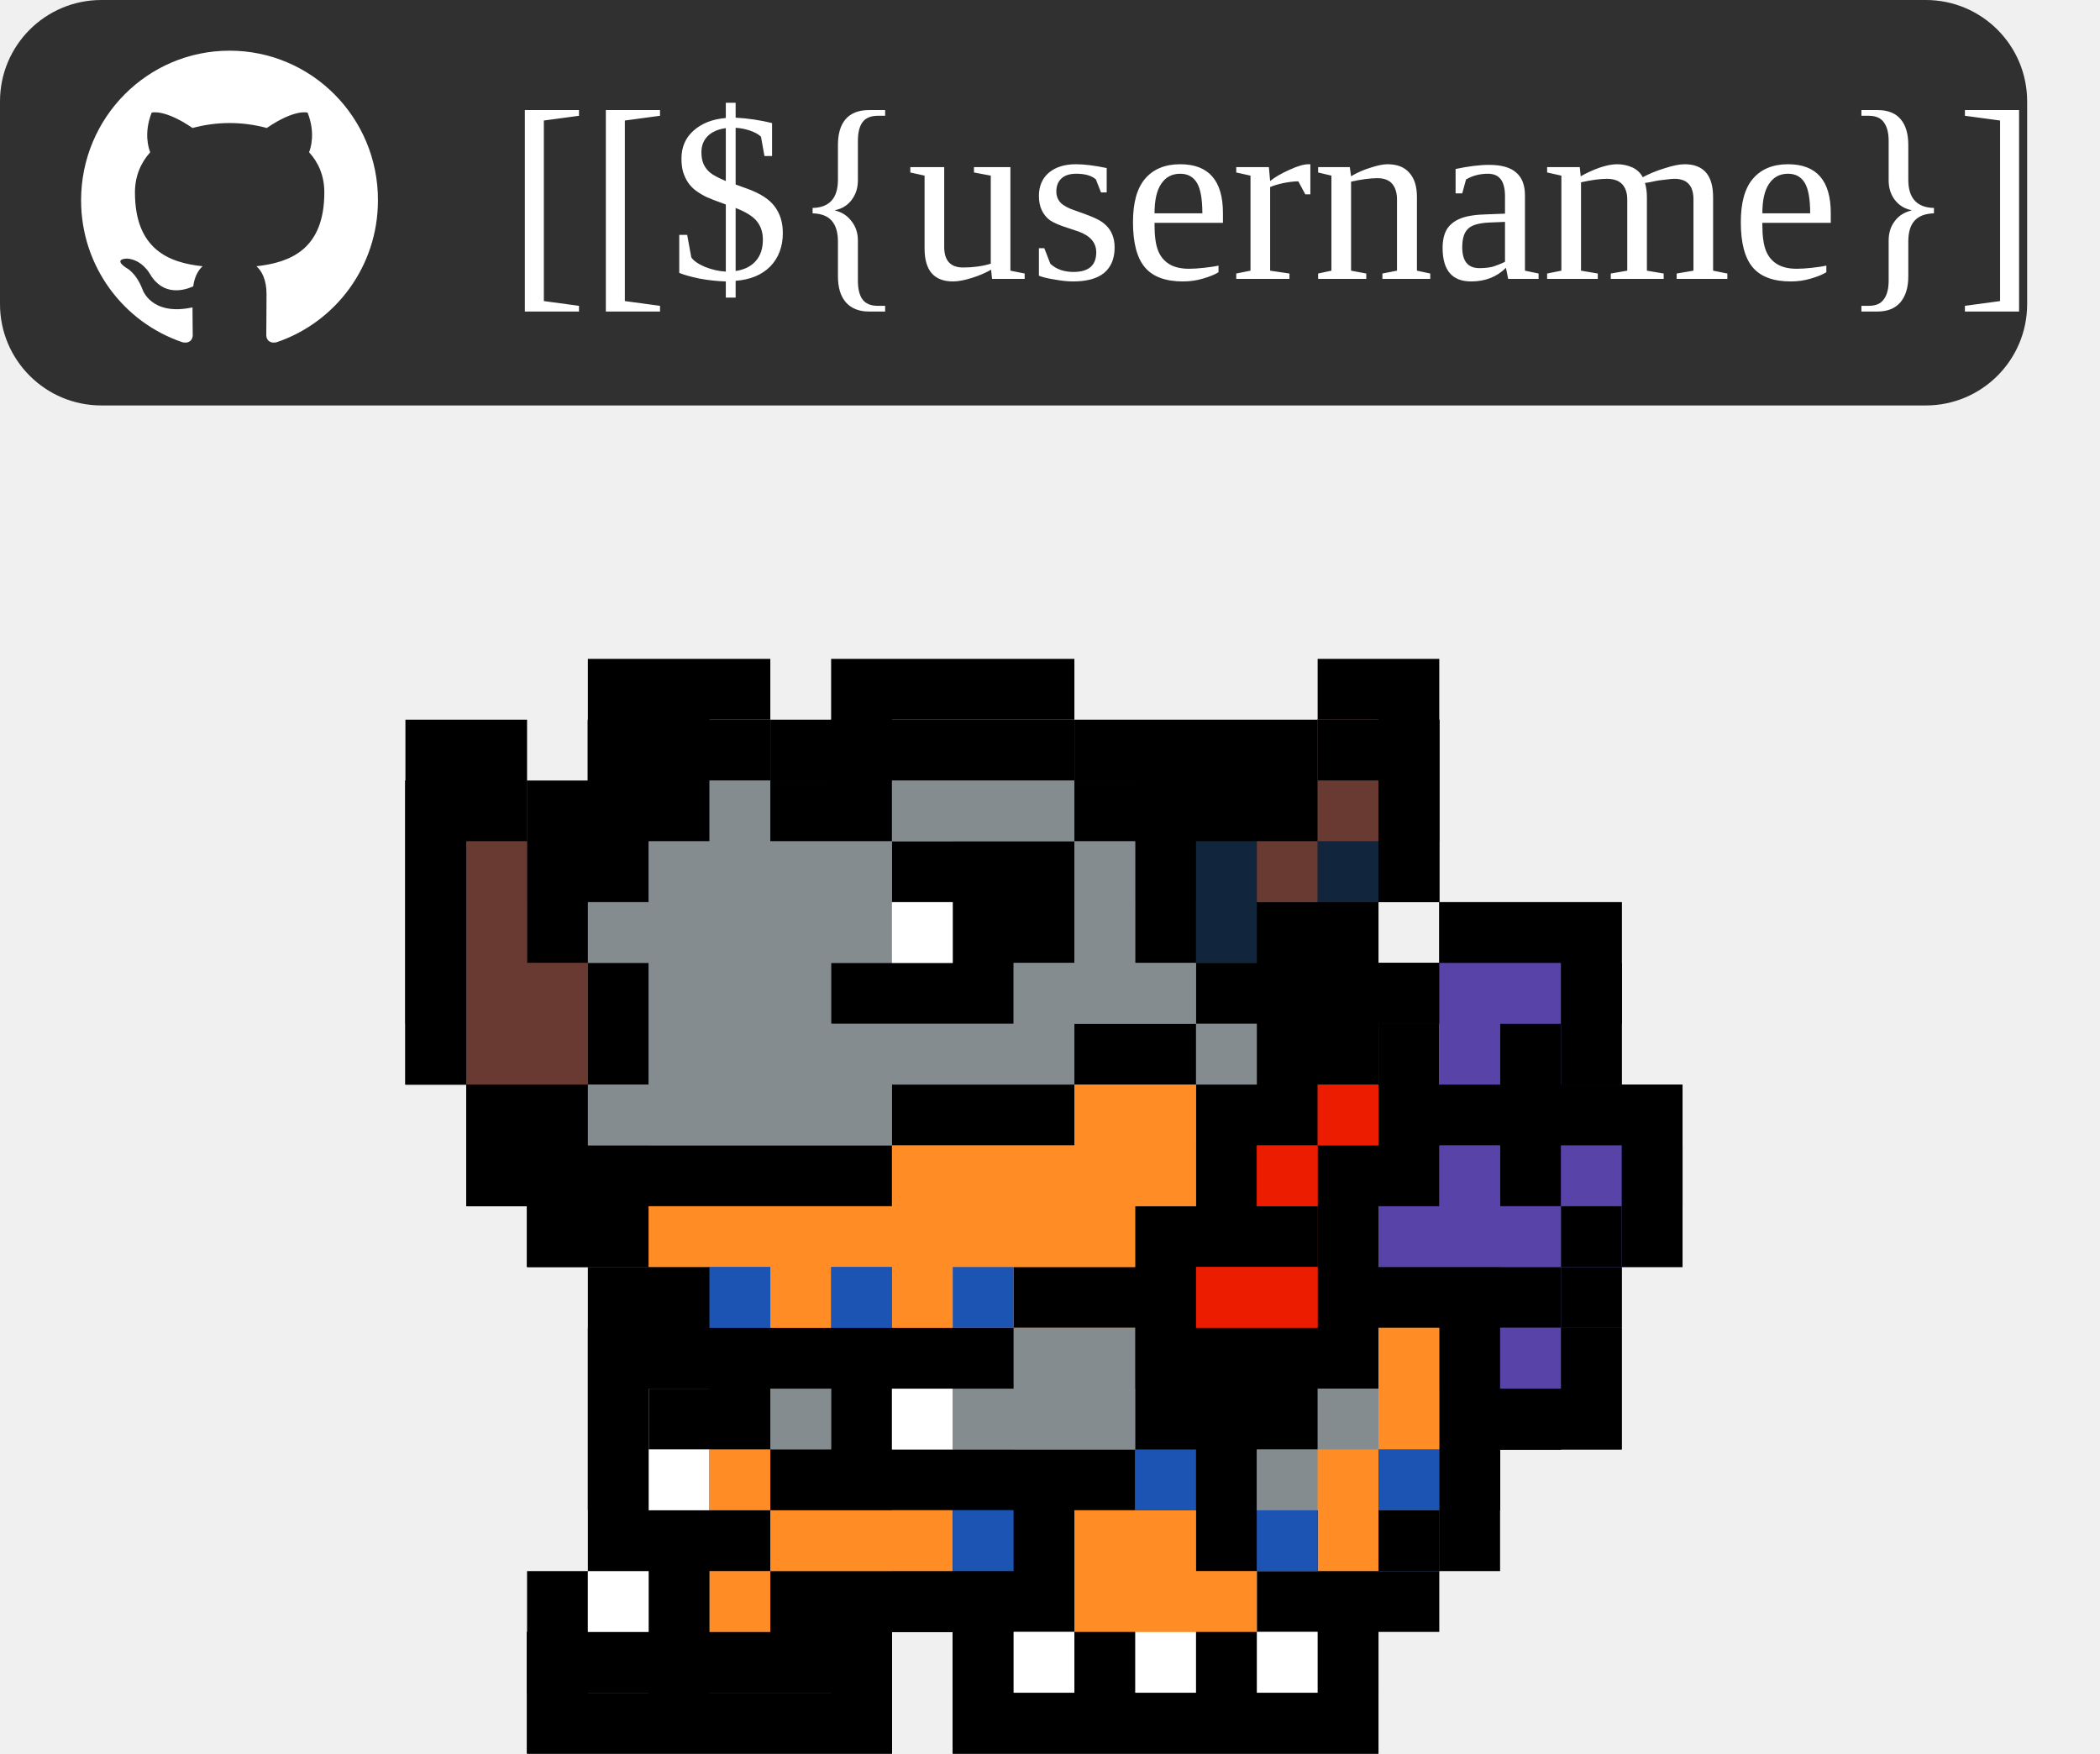
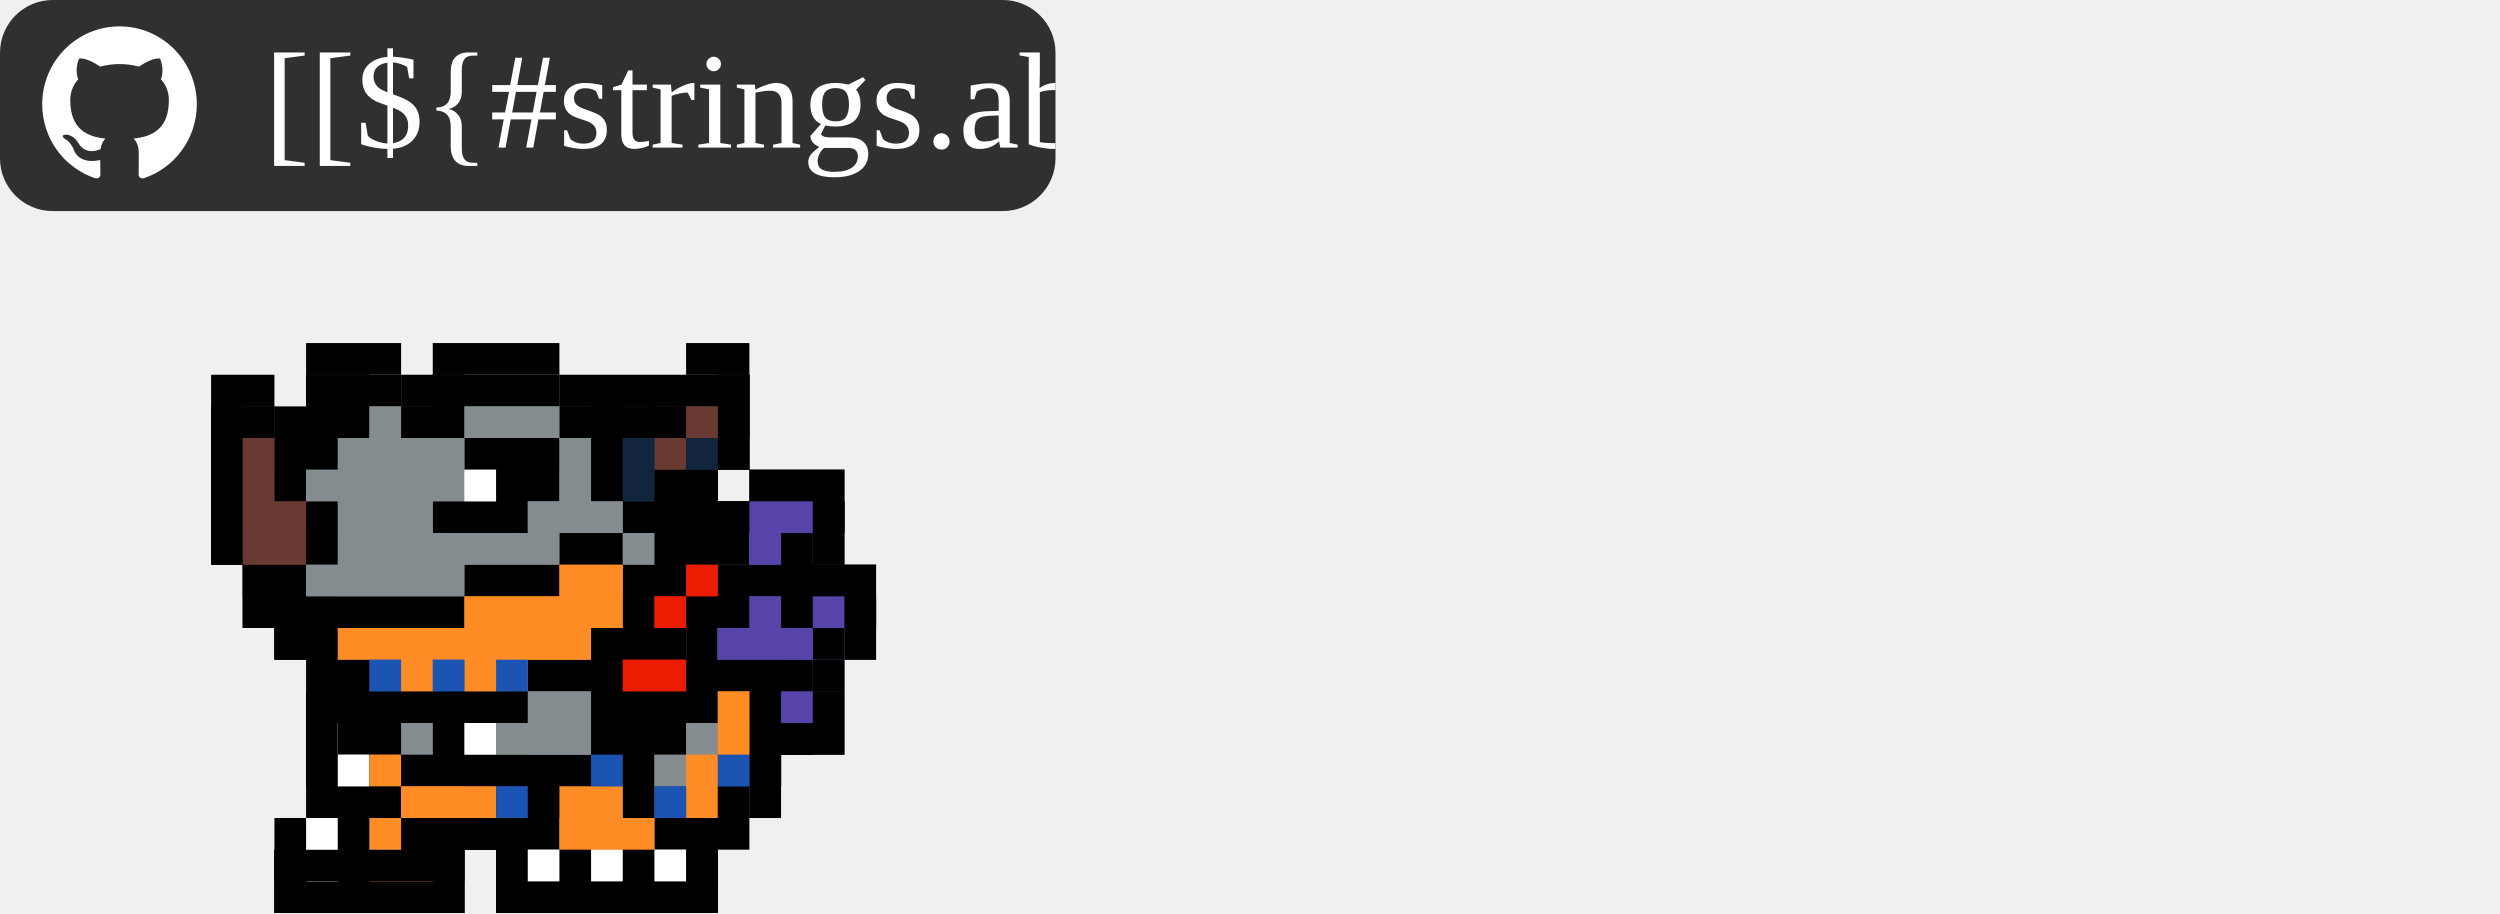
<svg xmlns="http://www.w3.org/2000/svg" fill="none" overflow="visible">
  <a href="https://github.com/[[${username}]]">
    <g id="body-[[${id}]]">
      <svg viewBox="0 0 100 100" width="100" height="100" x="20" y="30">
        <g id="standing-[[${id}]]">
          <g id="frame1-[[${id}]]">
            <path stroke="#000000" d="M9 6h9M21 6h12M45 6h6M9 7h9M21 7h12M45 7h6M9 8h9M21 8h12M45 8h6M0 9h6M9 9h6M18 9h6M33 9h12M48 9h3M0 10h6M9 10h6M18 10h6M33 10h12M48 10h3M0 11h6M9 11h6M18 11h6M33 11h12M48 11h3M0 12h3M6 12h6M24 12h9M36 12h3M48 12h3M0 13h3M6 13h6M24 13h9M36 13h3M48 13h3M0 14h3M6 14h6M24 14h9M36 14h3M48 14h3M0 15h3M6 15h3M27 15h6M36 15h3M42 15h6M51 15h9M0 16h3M6 16h3M27 16h6M36 16h3M42 16h6M51 16h9M0 17h3M6 17h3M27 17h6M36 17h3M42 17h6M51 17h9M0 18h3M9 18h3M21 18h9M39 18h12M57 18h3M0 19h3M9 19h3M21 19h9M39 19h12M57 19h3M0 20h3M9 20h3M21 20h9M39 20h12M57 20h3M0 21h3M9 21h3M33 21h6M42 21h6M54 21h3M0 22h3M9 22h3M33 22h6M42 22h6M54 22h3M0 23h3M9 23h3M33 23h6M42 23h6M54 23h3M3 24h6M24 24h9M39 24h6M48 24h15M3 25h6M24 25h9M39 25h6M48 25h15M3 26h6M24 26h9M39 26h6M48 26h15M3 27h21M39 27h3M45 27h6M60 27h3M3 28h21M39 28h3M45 28h6M60 28h3M3 29h21M39 29h3M45 29h6M60 29h3M6 30h6M36 30h9M57 30h3M6 31h6M36 31h9M57 31h3M6 32h6M36 32h9M57 32h3M12 33h3M30 33h9M45 33h12M12 34h3M30 34h9M45 34h12M12 35h3M30 35h9M45 35h12M12 36h18M36 36h12M51 36h3M57 36h3M12 37h18M36 37h12M51 37h3M57 37h3M12 38h18M36 38h12M51 38h3M57 38h3M9 39h3M18 39h6M36 39h9M51 39h9M9 40h3M18 40h6M36 40h9M51 40h9M9 41h3M18 41h6M36 41h9M51 41h9M9 42h27M39 42h3M51 42h3M9 43h27M39 43h3M51 43h3M9 44h27M39 44h3M51 44h3M15 45h3M30 45h3M39 45h3M48 45h3M15 46h3M30 46h3M39 46h3M48 46h3M15 47h3M30 47h3M39 47h3M48 47h3M9 48h6M18 48h15M42 48h6M9 49h6M18 49h15M42 49h6M9 50h6M18 50h15M42 50h6M6 51h3M12 51h3M21 51h3M27 51h3M33 51h3M39 51h3M45 51h3M6 52h3M12 52h3M21 52h3M27 52h3M33 52h3M39 52h3M45 52h3M6 53h3M12 53h3M21 53h3M27 53h3M33 53h3M39 53h3M45 53h3M6 54h18M27 54h21M6 55h18M27 55h21M6 56h18M27 56h21" />
            <path stroke="#848c90" d="M15 9h3M24 9h9M15 10h3M24 10h9M15 11h3M24 11h9M12 12h12M33 12h3M12 13h12M33 13h3M12 14h12M33 14h3M9 15h15M33 15h3M9 16h15M33 16h3M9 17h15M33 17h3M12 18h9M30 18h9M12 19h9M30 19h9M12 20h9M30 20h9M12 21h21M39 21h3M12 22h21M39 22h3M12 23h21M39 23h3M9 24h15M9 25h15M9 26h15M30 36h6M30 37h6M30 38h6M27 39h9M45 39h3M27 40h9M45 40h3M27 41h9M45 41h3M42 42h3M42 43h3M42 44h3" />
            <path stroke="#683a31" d="M45 9h3M45 10h3M45 11h3M3 12h3M42 12h3M3 13h3M42 13h3M3 14h3M42 14h3M3 15h3M3 16h3M3 17h3M3 18h6M3 19h6M3 20h6M3 21h6M3 22h6M3 23h6" />
            <path stroke="#11263c" d="M39 12h3M45 12h3M39 13h3M45 13h3M39 14h3M45 14h3M39 15h3M39 16h3M39 17h3" />
            <path stroke="#ffffff" d="M24 15h3M24 16h3M24 17h3M12 39h3M24 39h3M12 40h3M24 40h3M12 41h3M24 41h3M9 51h3M30 51h3M36 51h3M42 51h3M9 52h3M30 52h3M36 52h3M42 52h3M9 53h3M30 53h3M36 53h3M42 53h3" />
            <path stroke="#5844a8" d="M51 18h6M51 19h6M51 20h6M51 21h3M51 22h3M51 23h3M51 27h3M57 27h3M51 28h3M57 28h3M51 29h3M57 29h3M48 30h9M48 31h9M48 32h9M54 36h3M54 37h3M54 38h3" />
            <path stroke="#ff8c24" d="M33 24h6M33 25h6M33 26h6M24 27h15M24 28h15M24 29h15M12 30h24M12 31h24M12 32h24M18 33h3M24 33h3M18 34h3M24 34h3M18 35h3M24 35h3M48 36h3M48 37h3M48 38h3M15 39h3M48 39h3M15 40h3M48 40h3M15 41h3M48 41h3M45 42h3M45 43h3M45 44h3M18 45h9M33 45h6M45 45h3M18 46h9M33 46h6M45 46h3M18 47h9M33 47h6M45 47h3M33 48h9M33 49h9M33 50h9M15 51h6M15 52h6M15 53h6" />
            <path stroke="#ec1c00" d="M45 24h3M45 25h3M45 26h3M42 27h3M42 28h3M42 29h3M39 33h6M39 34h6M39 35h6" />
            <path stroke="#1c54b4" d="M15 33h3M21 33h3M27 33h3M15 34h3M21 34h3M27 34h3M15 35h3M21 35h3M27 35h3M36 42h3M48 42h3M36 43h3M48 43h3M36 44h3M48 44h3M27 45h3M42 45h3M27 46h3M42 46h3M27 47h3M42 47h3M15 48h3M15 49h3M15 50h3" />
          </g>
          <g id="frame2-[[${id}]]">
            <path stroke="#000000" d="M9 3h9M21 3h12M45 3h6M9 4h9M21 4h12M45 4h6M9 5h9M21 5h12M45 5h6M0 6h6M9 6h6M18 6h6M33 6h12M48 6h3M0 7h6M9 7h6M18 7h6M33 7h12M48 7h3M0 8h6M9 8h6M18 8h6M33 8h12M48 8h3M0 9h3M6 9h6M24 9h9M36 9h3M48 9h3M0 10h3M6 10h6M24 10h9M36 10h3M48 10h3M0 11h3M6 11h6M24 11h9M36 11h3M48 11h3M0 12h3M6 12h3M27 12h6M36 12h3M42 12h6M0 13h3M6 13h3M27 13h6M36 13h3M42 13h6M0 14h3M6 14h3M27 14h6M36 14h3M42 14h6M0 15h3M9 15h3M21 15h9M39 15h6M0 16h3M9 16h3M21 16h9M39 16h6M0 17h3M9 17h3M21 17h9M39 17h6M0 18h3M9 18h3M33 18h6M42 18h6M51 18h9M0 19h3M9 19h3M33 19h6M42 19h6M51 19h9M0 20h3M9 20h3M33 20h6M42 20h6M51 20h9M3 21h6M24 21h9M39 21h6M48 21h3M57 21h3M3 22h6M24 22h9M39 22h6M48 22h3M57 22h3M3 23h6M24 23h9M39 23h6M48 23h3M57 23h3M3 24h21M39 24h3M45 24h3M54 24h3M3 25h21M39 25h3M45 25h3M54 25h3M3 26h21M39 26h3M45 26h3M54 26h3M6 27h6M36 27h27M6 28h6M36 28h27M6 29h6M36 29h27M12 30h3M30 30h9M45 30h3M60 30h3M12 31h3M30 31h9M45 31h3M60 31h3M12 32h3M30 32h9M45 32h3M60 32h3M9 33h9M24 33h6M36 33h18M57 33h3M9 34h9M24 34h6M36 34h18M57 34h3M9 35h9M24 35h6M36 35h18M57 35h3M9 36h3M18 36h6M36 36h9M48 36h9M9 37h3M18 37h6M36 37h9M48 37h9M9 38h3M18 38h6M36 38h9M48 38h9M12 39h6M24 39h12M39 39h9M51 39h6M12 40h6M24 40h12M39 40h9M51 40h6M12 41h6M24 41h12M39 41h9M51 41h6M15 42h12M39 42h3M51 42h3M15 43h12M39 43h3M51 43h3M15 44h12M39 44h3M51 44h3M15 45h3M30 45h3M39 45h3M51 45h3M15 46h3M30 46h3M39 46h3M51 46h3M15 47h3M30 47h3M39 47h3M51 47h3M9 48h6M18 48h15M42 48h9M9 49h6M18 49h15M42 49h9M9 50h6M18 50h15M42 50h9M6 51h3M12 51h3M21 51h3M27 51h3M33 51h3M39 51h3M45 51h3M6 52h3M12 52h3M21 52h3M27 52h3M33 52h3M39 52h3M45 52h3M6 53h3M12 53h3M21 53h3M27 53h3M33 53h3M39 53h3M45 53h3M6 54h18M27 54h21M6 55h18M27 55h21M6 56h18M27 56h21" />
            <path stroke="#848c90" d="M15 6h3M24 6h9M15 7h3M24 7h9M15 8h3M24 8h9M12 9h12M33 9h3M12 10h12M33 10h3M12 11h12M33 11h3M9 12h15M33 12h3M9 13h15M33 13h3M9 14h15M33 14h3M12 15h9M30 15h9M12 16h9M30 16h9M12 17h9M30 17h9M12 18h21M39 18h3M12 19h21M39 19h3M12 20h21M39 20h3M9 21h15M9 22h15M9 23h15M30 33h6M30 34h6M30 35h6M27 36h9M27 37h9M27 38h9M18 39h6M18 40h6M18 41h6M42 42h6M42 43h6M42 44h6" />
            <path stroke="#683a31" d="M45 6h3M45 7h3M45 8h3M3 9h3M42 9h3M3 10h3M42 10h3M3 11h3M42 11h3M3 12h3M3 13h3M3 14h3M3 15h6M3 16h6M3 17h6M3 18h6M3 19h6M3 20h6" />
            <path stroke="#11263c" d="M39 9h3M45 9h3M39 10h3M45 10h3M39 11h3M45 11h3M39 12h3M39 13h3M39 14h3" />
            <path stroke="#ffffff" d="M24 12h3M24 13h3M24 14h3M12 36h3M24 36h3M12 37h3M24 37h3M12 38h3M24 38h3M9 51h3M30 51h3M36 51h3M42 51h3M9 52h3M30 52h3M36 52h3M42 52h3M9 53h3M30 53h3M36 53h3M42 53h3" />
            <path stroke="#ff8c24" d="M33 21h6M33 22h6M33 23h6M24 24h15M24 25h15M24 26h15M12 27h24M12 28h24M12 29h24M18 30h3M24 30h3M18 31h3M24 31h3M18 32h3M24 32h3M18 33h3M18 34h3M18 35h3M15 36h3M15 37h3M15 38h3M48 39h3M48 40h3M48 41h3M27 42h12M27 43h12M27 44h12M18 45h9M33 45h6M45 45h3M18 46h9M33 46h6M45 46h3M18 47h9M33 47h6M45 47h3M33 48h9M33 49h9M33 50h9M15 51h6M15 52h6M15 53h6" />
            <path stroke="#ec1c00" d="M45 21h3M45 22h3M45 23h3M42 24h3M42 25h3M42 26h3M39 30h6M39 31h6M39 32h6" />
            <path stroke="#5844a8" d="M51 21h6M51 22h6M51 23h6M51 24h3M51 25h3M51 26h3M48 30h6M57 30h3M48 31h6M57 31h3M48 32h6M57 32h3M54 33h3M54 34h3M54 35h3M45 36h3M45 37h3M45 38h3" />
            <path stroke="#1c54b4" d="M15 30h3M21 30h3M27 30h3M15 31h3M21 31h3M27 31h3M15 32h3M21 32h3M27 32h3M21 33h3M21 34h3M21 35h3M36 39h3M36 40h3M36 41h3M48 42h3M48 43h3M48 44h3M27 45h3M42 45h3M48 45h3M27 46h3M42 46h3M48 46h3M27 47h3M42 47h3M48 47h3M15 48h3M15 49h3M15 50h3" />
          </g>
        </g>
        <g id="walking-[[${id}]]">
          <g id="frame3-[[${id}]]">
            <path stroke="#000000" d="M9 6h9M21 6h12M45 6h6M9 7h9M21 7h12M45 7h6M9 8h9M21 8h12M45 8h6M0 9h6M9 9h6M18 9h6M33 9h12M48 9h3M0 10h6M9 10h6M18 10h6M33 10h12M48 10h3M0 11h6M9 11h6M18 11h6M33 11h12M48 11h3M0 12h3M6 12h6M24 12h9M36 12h3M48 12h3M0 13h3M6 13h6M24 13h9M36 13h3M48 13h3M0 14h3M6 14h6M24 14h9M36 14h3M48 14h3M0 15h3M6 15h3M27 15h6M36 15h3M42 15h6M0 16h3M6 16h3M27 16h6M36 16h3M42 16h6M0 17h3M6 17h3M27 17h6M36 17h3M42 17h6M0 18h3M9 18h3M21 18h9M39 18h21M0 19h3M9 19h3M21 19h9M39 19h21M0 20h3M9 20h3M21 20h9M39 20h21M0 21h3M9 21h3M33 21h6M42 21h6M57 21h3M0 22h3M9 22h3M33 22h6M42 22h6M57 22h3M0 23h3M9 23h3M33 23h6M42 23h6M57 23h3M3 24h6M24 24h9M39 24h6M48 24h9M3 25h6M24 25h9M39 25h6M48 25h9M3 26h6M24 26h9M39 26h6M48 26h9M3 27h21M39 27h3M45 27h6M54 27h9M3 28h21M39 28h3M45 28h6M54 28h9M3 29h21M39 29h3M45 29h6M54 29h9M6 30h6M36 30h9M60 30h3M6 31h6M36 31h9M60 31h3M6 32h6M36 32h9M60 32h3M12 33h3M36 33h3M45 33h9M57 33h3M12 34h3M36 34h3M45 34h9M57 34h3M12 35h3M36 35h3M45 35h9M57 35h3M9 36h39M51 36h6M9 37h39M51 37h6M9 38h39M51 38h6M9 39h3M18 39h3M24 39h6M36 39h9M51 39h6M9 40h3M18 40h3M24 40h6M36 40h9M51 40h6M9 41h3M18 41h3M24 41h6M36 41h9M51 41h6M12 42h12M36 42h6M51 42h3M12 43h12M36 43h6M51 43h3M12 44h12M36 44h6M51 44h3M15 45h3M24 45h12M42 45h9M15 46h3M24 46h12M42 46h9M15 47h3M24 47h12M42 47h9M9 48h6M18 48h12M33 48h3M39 48h3M45 48h3M9 49h6M18 49h12M33 49h3M39 49h3M45 49h3M9 50h6M18 50h12M33 50h3M39 50h3M45 50h3M6 51h3M12 51h3M21 51h3M27 51h21M6 52h3M12 52h3M21 52h3M27 52h21M6 53h3M12 53h3M21 53h3M27 53h21M6 54h18M6 55h18M6 56h18" />
            <path stroke="#848c90" d="M15 9h3M24 9h9M15 10h3M24 10h9M15 11h3M24 11h9M12 12h12M33 12h3M12 13h12M33 13h3M12 14h12M33 14h3M9 15h15M33 15h3M9 16h15M33 16h3M9 17h15M33 17h3M12 18h9M30 18h9M12 19h9M30 19h9M12 20h9M30 20h9M12 21h21M39 21h3M12 22h21M39 22h3M12 23h21M39 23h3M9 24h15M9 25h15M9 26h15M21 39h3M30 39h6M45 39h3M21 40h3M30 40h6M45 40h3M21 41h3M30 41h6M45 41h3M27 42h9M42 42h3M27 43h9M42 43h3M27 44h9M42 44h3" />
            <path stroke="#683a31" d="M45 9h3M45 10h3M45 11h3M3 12h3M42 12h3M3 13h3M42 13h3M3 14h3M42 14h3M3 15h3M3 16h3M3 17h3M3 18h6M3 19h6M3 20h6M3 21h6M3 22h6M3 23h6" />
            <path stroke="#11263c" d="M39 12h3M45 12h3M39 13h3M45 13h3M39 14h3M45 14h3M39 15h3M39 16h3M39 17h3" />
            <path stroke="#ffffff" d="M24 15h3M24 16h3M24 17h3M12 39h3M12 40h3M12 41h3M24 42h3M24 43h3M24 44h3M30 48h3M36 48h3M42 48h3M30 49h3M36 49h3M42 49h3M30 50h3M36 50h3M42 50h3M9 51h3M9 52h3M9 53h3" />
            <path stroke="#5844a8" d="M51 21h6M51 22h6M51 23h6M51 27h3M51 28h3M51 29h3M48 30h6M57 30h3M48 31h6M57 31h3M48 32h6M57 32h3M54 33h3M54 34h3M54 35h3" />
            <path stroke="#ff8c24" d="M33 24h6M33 25h6M33 26h6M24 27h15M24 28h15M24 29h15M12 30h24M12 31h24M12 32h24M18 33h3M24 33h12M18 34h3M24 34h12M18 35h3M24 35h12M48 36h3M48 37h3M48 38h3M15 39h3M48 39h3M15 40h3M48 40h3M15 41h3M48 41h3M45 42h3M45 43h3M45 44h3M18 45h6M39 45h3M18 46h6M39 46h3M18 47h6M39 47h3M15 51h6M15 52h6M15 53h6" />
            <path stroke="#ec1c00" d="M45 24h3M45 25h3M45 26h3M42 27h3M42 28h3M42 29h3M39 33h6M39 34h6M39 35h6" />
            <path stroke="#1c54b4" d="M15 33h3M21 33h3M15 34h3M21 34h3M15 35h3M21 35h3M48 42h3M48 43h3M48 44h3M36 45h3M36 46h3M36 47h3M15 48h3M15 49h3M15 50h3" />
          </g>
          <g id="frame4-[[${id}]]">
            <path stroke="#000000" d="M9 6h9M21 6h12M45 6h6M9 7h9M21 7h12M45 7h6M9 8h9M21 8h12M45 8h6M0 9h6M9 9h6M18 9h6M33 9h12M48 9h3M0 10h6M9 10h6M18 10h6M33 10h12M48 10h3M0 11h6M9 11h6M18 11h6M33 11h12M48 11h3M0 12h3M6 12h6M24 12h9M36 12h3M48 12h3M0 13h3M6 13h6M24 13h9M36 13h3M48 13h3M0 14h3M6 14h6M24 14h9M36 14h3M48 14h3M0 15h3M6 15h3M27 15h6M36 15h3M42 15h6M51 15h9M0 16h3M6 16h3M27 16h6M36 16h3M42 16h6M51 16h9M0 17h3M6 17h3M27 17h6M36 17h3M42 17h6M51 17h9M0 18h3M9 18h3M21 18h9M39 18h12M57 18h3M0 19h3M9 19h3M21 19h9M39 19h12M57 19h3M0 20h3M9 20h3M21 20h9M39 20h12M57 20h3M0 21h3M9 21h3M33 21h6M42 21h6M54 21h3M0 22h3M9 22h3M33 22h6M42 22h6M54 22h3M0 23h3M9 23h3M33 23h6M42 23h6M54 23h3M3 24h6M24 24h9M39 24h6M48 24h15M3 25h6M24 25h9M39 25h6M48 25h15M3 26h6M24 26h9M39 26h6M48 26h15M3 27h21M39 27h3M45 27h6M60 27h3M3 28h21M39 28h3M45 28h6M60 28h3M3 29h21M39 29h3M45 29h6M60 29h3M6 30h6M36 30h9M57 30h3M6 31h6M36 31h9M57 31h3M6 32h6M36 32h9M57 32h3M12 33h3M30 33h9M45 33h12M12 34h3M30 34h9M45 34h12M12 35h3M30 35h9M45 35h12M15 36h15M36 36h12M51 36h3M57 36h3M15 37h15M36 37h12M51 37h3M57 37h3M15 38h15M36 38h12M51 38h3M57 38h3M12 39h6M21 39h3M36 39h9M51 39h9M12 40h6M21 40h3M36 40h9M51 40h9M12 41h6M21 41h3M36 41h9M51 41h9M9 42h3M18 42h18M39 42h3M51 42h3M9 43h3M18 43h18M39 43h3M51 43h3M9 44h3M18 44h18M39 44h3M51 44h3M9 45h9M30 45h3M39 45h3M48 45h3M9 46h9M30 46h3M39 46h3M48 46h3M9 47h9M30 47h3M39 47h3M48 47h3M6 48h3M12 48h3M18 48h15M42 48h6M6 49h3M12 49h3M18 49h15M42 49h6M6 50h3M12 50h3M18 50h15M42 50h6M6 51h18M27 51h3M33 51h3M39 51h3M45 51h3M6 52h18M27 52h3M33 52h3M39 52h3M45 52h3M6 53h18M27 53h3M33 53h3M39 53h3M45 53h3M27 54h21M27 55h21M27 56h21" />
            <path stroke="#848c90" d="M15 9h3M24 9h9M15 10h3M24 10h9M15 11h3M24 11h9M12 12h12M33 12h3M12 13h12M33 13h3M12 14h12M33 14h3M9 15h15M33 15h3M9 16h15M33 16h3M9 17h15M33 17h3M12 18h9M30 18h9M12 19h9M30 19h9M12 20h9M30 20h9M12 21h21M39 21h3M12 22h21M39 22h3M12 23h21M39 23h3M9 24h15M9 25h15M9 26h15M30 36h6M30 37h6M30 38h6M18 39h3M27 39h9M45 39h3M18 40h3M27 40h9M45 40h3M18 41h3M27 41h9M45 41h3M42 42h3M42 43h3M42 44h3" />
            <path stroke="#683a31" d="M45 9h3M45 10h3M45 11h3M3 12h3M42 12h3M3 13h3M42 13h3M3 14h3M42 14h3M3 15h3M3 16h3M3 17h3M3 18h6M3 19h6M3 20h6M3 21h6M3 22h6M3 23h6" />
            <path stroke="#11263c" d="M39 12h3M45 12h3M39 13h3M45 13h3M39 14h3M45 14h3M39 15h3M39 16h3M39 17h3" />
            <path stroke="#ffffff" d="M24 15h3M24 16h3M24 17h3M24 39h3M24 40h3M24 41h3M12 42h3M12 43h3M12 44h3M9 48h3M9 49h3M9 50h3M30 51h3M36 51h3M42 51h3M30 52h3M36 52h3M42 52h3M30 53h3M36 53h3M42 53h3" />
            <path stroke="#5844a8" d="M51 18h6M51 19h6M51 20h6M51 21h3M51 22h3M51 23h3M51 27h3M57 27h3M51 28h3M57 28h3M51 29h3M57 29h3M48 30h9M48 31h9M48 32h9M54 36h3M54 37h3M54 38h3" />
            <path stroke="#ff8c24" d="M33 24h6M33 25h6M33 26h6M24 27h15M24 28h15M24 29h15M12 30h24M12 31h24M12 32h24M18 33h3M24 33h3M18 34h3M24 34h3M18 35h3M24 35h3M48 36h3M48 37h3M48 38h3M48 39h3M48 40h3M48 41h3M15 42h3M45 42h3M15 43h3M45 43h3M15 44h3M45 44h3M18 45h9M33 45h6M45 45h3M18 46h9M33 46h6M45 46h3M18 47h9M33 47h6M45 47h3M15 48h3M33 48h9M15 49h3M33 49h9M15 50h3M33 50h9" />
            <path stroke="#ec1c00" d="M45 24h3M45 25h3M45 26h3M42 27h3M42 28h3M42 29h3M39 33h6M39 34h6M39 35h6" />
            <path stroke="#1c54b4" d="M15 33h3M21 33h3M27 33h3M15 34h3M21 34h3M27 34h3M15 35h3M21 35h3M27 35h3M36 42h3M48 42h3M36 43h3M48 43h3M36 44h3M48 44h3M27 45h3M42 45h3M27 46h3M42 46h3M27 47h3M42 47h3" />
          </g>
        </g>
      </svg>
      <svg viewBox="0 0 100 30" width="100" height="30" x="0" y="0">
        <g id="username-[[${id}]]">
          <rect x="0" y="0" width="100" height="20" fill="black" fill-opacity="0.8" rx="5" />
          <svg x="4" y="2.5" width="15" height="15" viewBox="0 0 100 100">
            <path fill-rule="evenodd" clip-rule="evenodd" d="M48.854 0C21.839 0 0 22 0 49.217c0 21.756 13.993 40.172 33.405 46.69 2.427.49 3.316-1.059 3.316-2.362 0-1.141-.08-5.052-.08-9.127-13.59 2.934-16.42-5.867-16.42-5.867-2.184-5.704-5.42-7.17-5.42-7.17-4.448-3.015.324-3.015.324-3.015 4.934.326 7.523 5.052 7.523 5.052 4.367 7.496 11.404 5.378 14.235 4.074.404-3.178 1.699-5.378 3.074-6.6-10.839-1.141-22.243-5.378-22.243-24.283 0-5.378 1.94-9.778 5.014-13.2-.485-1.222-2.184-6.275.486-13.038 0 0 4.125-1.304 13.426 5.052a46.97 46.97 0 0 1 12.214-1.63c4.125 0 8.33.571 12.213 1.63 9.302-6.356 13.427-5.052 13.427-5.052 2.67 6.763.97 11.816.485 13.038 3.155 3.422 5.015 7.822 5.015 13.2 0 18.905-11.404 23.06-22.324 24.283 1.78 1.548 3.316 4.481 3.316 9.126 0 6.6-.08 11.897-.08 13.526 0 1.304.89 2.853 3.316 2.364 19.412-6.52 33.405-24.935 33.405-46.691C97.707 22 75.788 0 48.854 0z" fill="#fff" />
          </svg>
-           <text x="25" y="11" dominant-baseline="middle" style="fill:white" textLength="70" lengthAdjust="spacing">
-                         [[${username}]]
+           <text x="25" y="11" dominant-baseline="middle" style="fill:white" font-size="13">
+                         [[${#strings.abbreviate(username, 12)}]]
                    </text>
          <rect x="0" y="23" width="[[${exp}]]" height="2" fill="#48ff00" rx="1" />
        </g>
      </svg>
    </g>
  </a>
  <style>
        #frame1-[[${id}]] {
        animation: 1s frameToggle infinite;
        }
        #frame2-[[${id}]] {
        animation: 1s frameToggle infinite reverse;
        }
        #frame3-[[${id}]] {
        animation: 1s frameToggle infinite;
        }
        #frame4-[[${id}]] {
        animation: 1s frameToggle infinite reverse;
        }
        #standing-[[${id}]] {
        animation: standingToggle [[${motion.duration}]]s infinite;
        }
        #walking-[[${id}]] {
        animation: walkingToggle [[${motion.duration}]]s infinite;
        }
        #body-[[${id}]] {
        animation: move-body-[[${id}]] [[${motion.duration}]]s infinite;
        }
        #username-[[${id}]] {
        animation: move-username-[[${id}]] [[${motion.duration}]]s infinite;
        }
        @keyframes move-body-[[${id}]] {
        0%, 10% {
        transform: translate([[${motion.positions[0].x}]]%, [[${y}]]%) scaleX([[${motion.positions[0].direction}]]);
        }
        20%, 30% {
        transform: translate([[${motion.positions[1].x}]]%, [[${y}]]%) scaleX([[${motion.positions[1].direction}]]);
        }
        40%, 50% {
        transform: translate([[${motion.positions[2].x}]]%, [[${y}]]%) scaleX([[${motion.positions[2].direction}]]);
        }
        50.01% {
        transform: translate([[${motion.positions[3].x}]]%, [[${y}]]%) scaleX([[${motion.positions[3].direction}]]);
        }
        60%, 70% {
        transform: translate([[${motion.positions[4].x}]]%, [[${y}]]%) scaleX([[${motion.positions[4].direction}]]);
        }
        80%, 100% {
        transform: translate([[${motion.positions[5].x}]]%, [[${y}]]%) scaleX([[${motion.positions[5].direction}]]);
        }
        }
        @keyframes move-username-[[${id}]] {
        0%, 10% {
        transform: scaleX([[${motion.positions[0].direction}]])
        translateX([[${motion.positions[0].direction &gt; 0 ? 0: -100}]]%);
        }
        20%, 30% {
        transform: scaleX([[${motion.positions[1].direction}]])
        translateX([[${motion.positions[1].direction &gt; 0 ? 0: -100}]]%);
        }
        40%, 50% {
        transform: scaleX([[${motion.positions[2].direction}]])
        translateX([[${motion.positions[2].direction &gt; 0 ? 0: -100}]]%);
        }
        50.01% {
        transform: scaleX([[${motion.positions[3].direction}]])
        translateX([[${motion.positions[3].direction &gt; 0 ? 0: -100}]]%);
        }
        60%, 70% {
        transform: scaleX([[${motion.positions[4].direction}]])
        translateX([[${motion.positions[4].direction &gt; 0 ? 0: -100}]]%);
        }
        80%, 100% {
        transform: scaleX([[${motion.positions[5].direction}]])
        translateX([[${motion.positions[5].direction &gt; 0 ? 0: -100}]]%);
        }
        }
    </style>
</svg>
